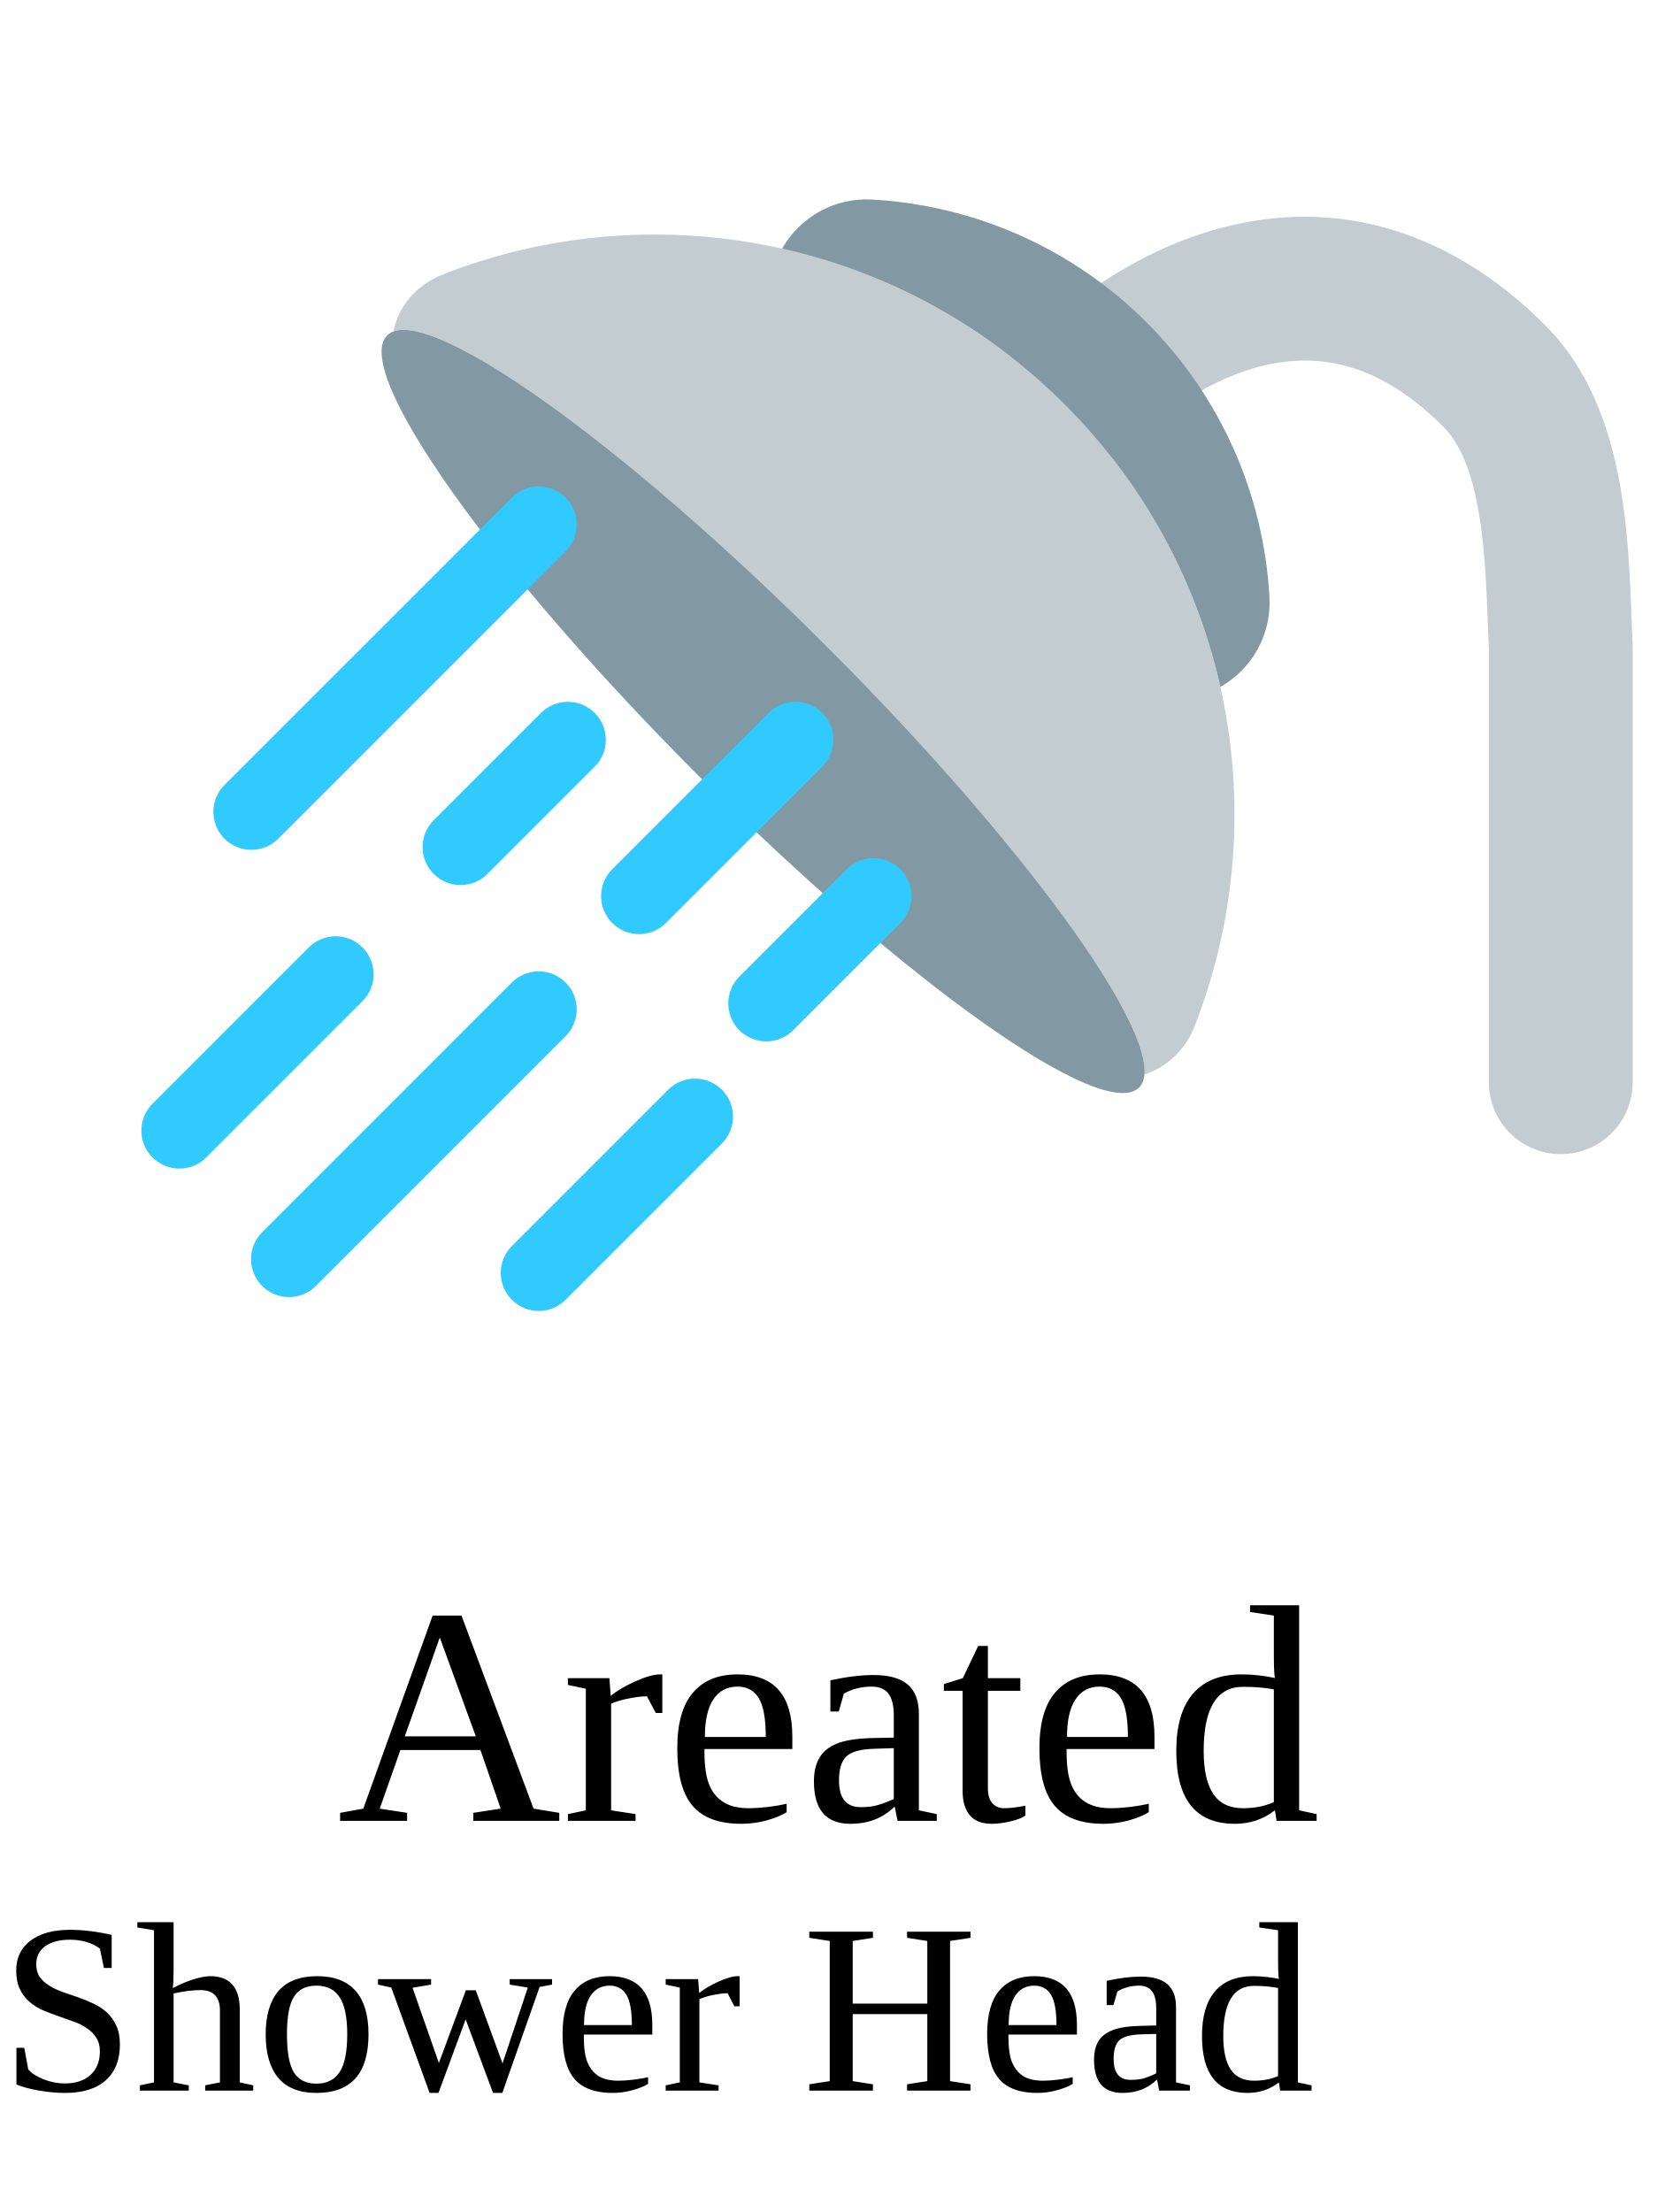
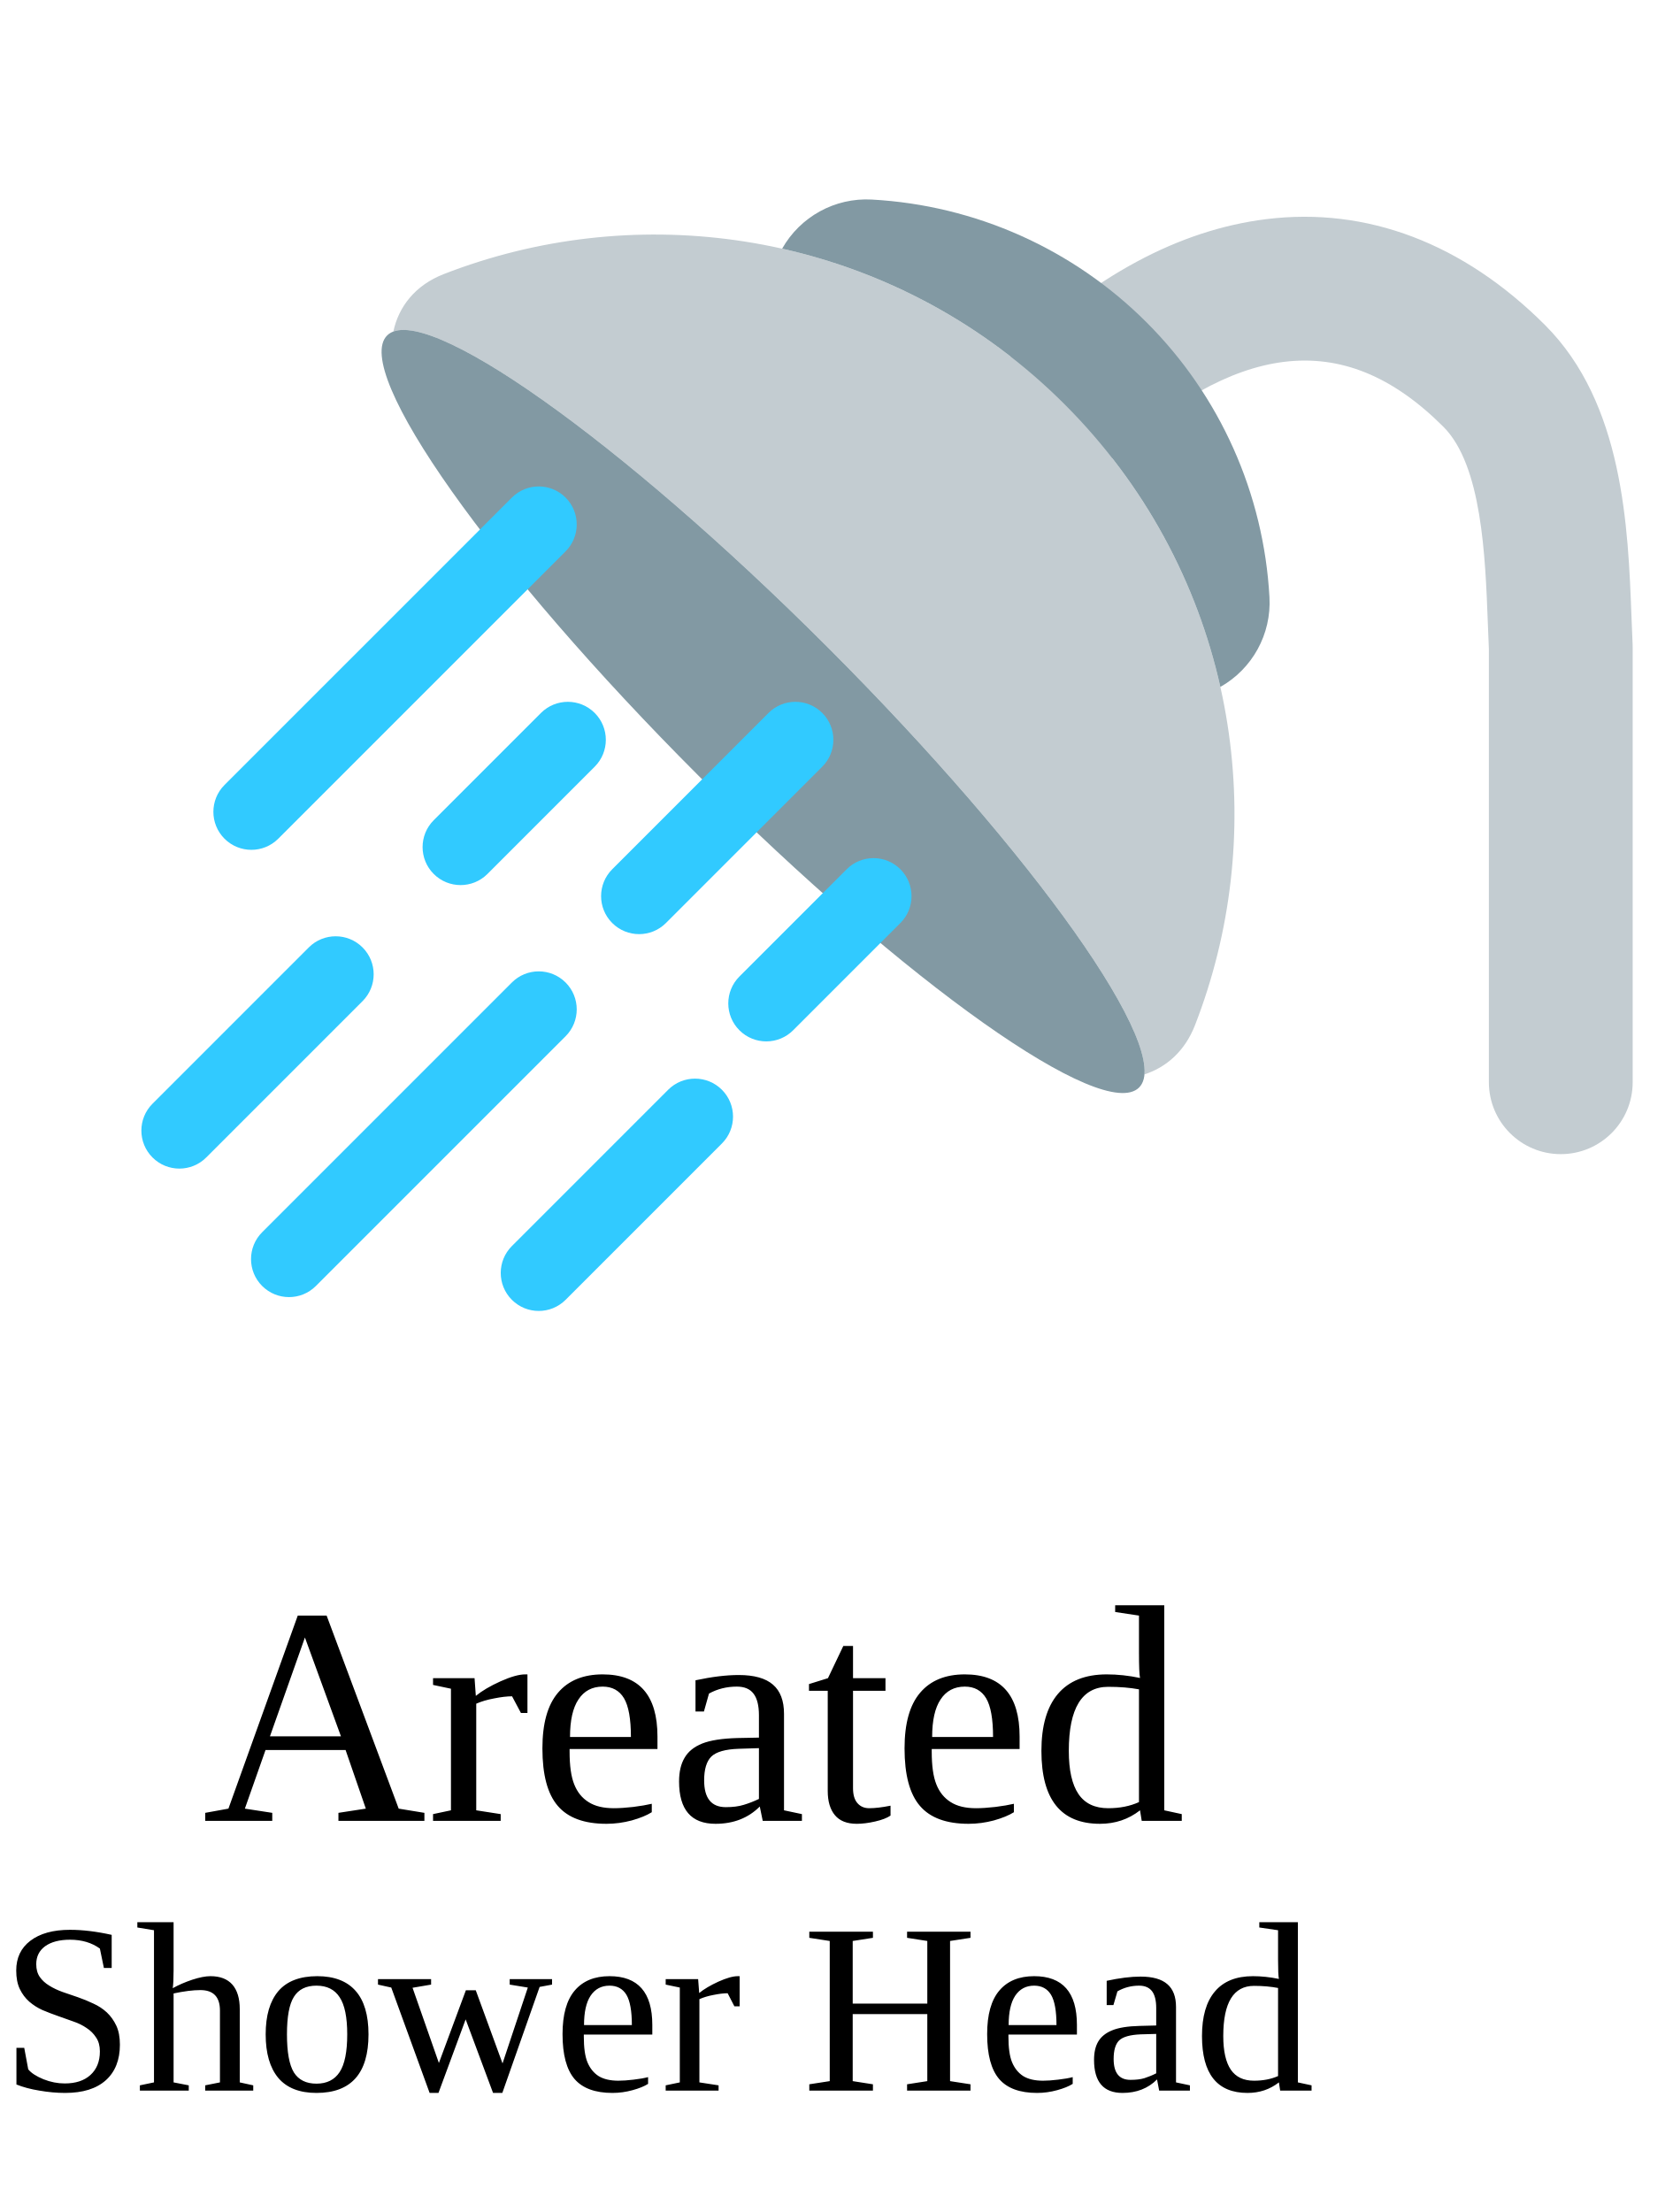
<svg xmlns="http://www.w3.org/2000/svg" width="100%" height="132%" viewBox="0 0 124 164">
  <g transform="translate(10, 10) scale(0.22)">
    <path fill="#C3CCD1" d="M504.79 171.574c-.136-2.87-.248-5.863-.364-8.948c-1.148-30.431-2.721-72.107-29.12-98.508c-27.57-27.57-60.066-39.92-93.985-35.719c-29.462 3.651-58.425 19.247-86.119 46.355C239.99 31.689 166.996 22.42 104.107 46.917c-9.664 3.764-15.216 11.011-16.988 19.364c16.28-6.094 79.699 39.713 146.323 106.337c63.805 63.805 108.51 124.665 106.827 144.001c7.36-2.384 13.624-7.829 17.012-16.526c24.493-62.874 15.238-135.847-27.802-191.053c19.557-19.022 39.499-30.275 57.802-32.543c19.079-2.363 36.66 4.798 53.756 21.892c12.956 12.956 14.114 43.652 14.959 66.065c.115 3.038.227 5.99.357 8.831v145.977c0 13.383 10.85 24.232 24.232 24.232s24.232-10.85 24.232-24.232V172.719l-.027-1.145z" />
    <path fill="#8299A3" d="M233.441 172.617c69.986 69.986 117.003 136.438 105.017 148.424c-11.987 11.987-78.439-35.031-148.424-105.017S73.03 79.587 85.017 67.6s78.438 35.031 148.424 105.017zM382.4 155.819a141.933 141.933 0 0 0-41.404-92.618a141.934 141.934 0 0 0-92.619-41.405c-12.484-.692-24.16 5.81-30.223 16.549c34.897 7.826 68.064 25.312 95.229 52.477c27.163 27.163 44.647 60.326 52.472 95.219c10.737-6.063 17.238-17.735 16.545-30.222z" />
    <path fill="#31CAFF" d="M145.174 392.59l52.678-52.679c5.001-5.001 5.001-13.11 0-18.111c-5.001-5.002-13.11-5.002-18.111 0l-52.678 52.679c-5.001 5.001-5.001 13.11 0 18.111c2.5 2.501 5.778 3.751 9.056 3.751s6.555-1.25 9.055-3.751zm-26.339-143.517l36.148-36.148c5.001-5.001 5.001-13.11 0-18.111c-5.001-5.002-13.11-5.002-18.111 0l-36.148 36.148c-5.001 5.001-5.001 13.11 0 18.111c2.5 2.501 5.778 3.751 9.056 3.751s6.555-1.25 9.055-3.751zm-70.51-11.879l96.849-96.849c5.001-5.001 5.001-13.11 0-18.111c-5.001-5.002-13.11-5.002-18.111 0l-96.849 96.849c-5.001 5.001-5.001 13.11 0 18.111c2.5 2.501 5.778 3.751 9.056 3.751s6.555-1.25 9.055-3.751zm130.672 28.409l52.678-52.678c5.001-5.001 5.001-13.11 0-18.111c-5.001-5.002-13.11-5.002-18.111 0l-52.678 52.678c-5.001 5.001-5.001 13.11 0 18.111c2.5 2.501 5.778 3.751 9.056 3.751s6.555-1.25 9.055-3.751zM24.056 344.619l52.678-52.678c5.001-5.001 5.001-13.11 0-18.111c-5.001-5.002-13.11-5.002-18.111 0L5.944 326.508c-5.001 5.001-5.001 13.11 0 18.111c2.5 2.501 5.778 3.751 9.056 3.751s6.555-1.25 9.056-3.751zm36.957 43.306l84.161-84.162c5.001-5.001 5.001-13.11 0-18.111c-5.001-5.002-13.11-5.002-18.111 0l-84.161 84.162c-5.001 5.001-5.001 13.11 0 18.111c2.5 2.501 5.778 3.751 9.056 3.751s6.555-1.25 9.055-3.751zm151.797-82.423c-3.277 0-6.555-1.25-9.056-3.751c-5.001-5.001-5.001-13.11 0-18.111l36.148-36.148c5.001-5.002 13.11-5.002 18.111 0c5.002 5.001 5.002 13.11 0 18.111l-36.148 36.148a12.763 12.763 0 0 1-9.055 3.751z" />
  </g>
-   <text x="25" y="135" fill="black" font-size="x-large">Areated</text>
+   <text x="15" y="135" fill="black" font-size="x-large">Areated</text>
  <text x="0" y="155" fill="black" font-size="18px">Shower Head</text>
</svg>
